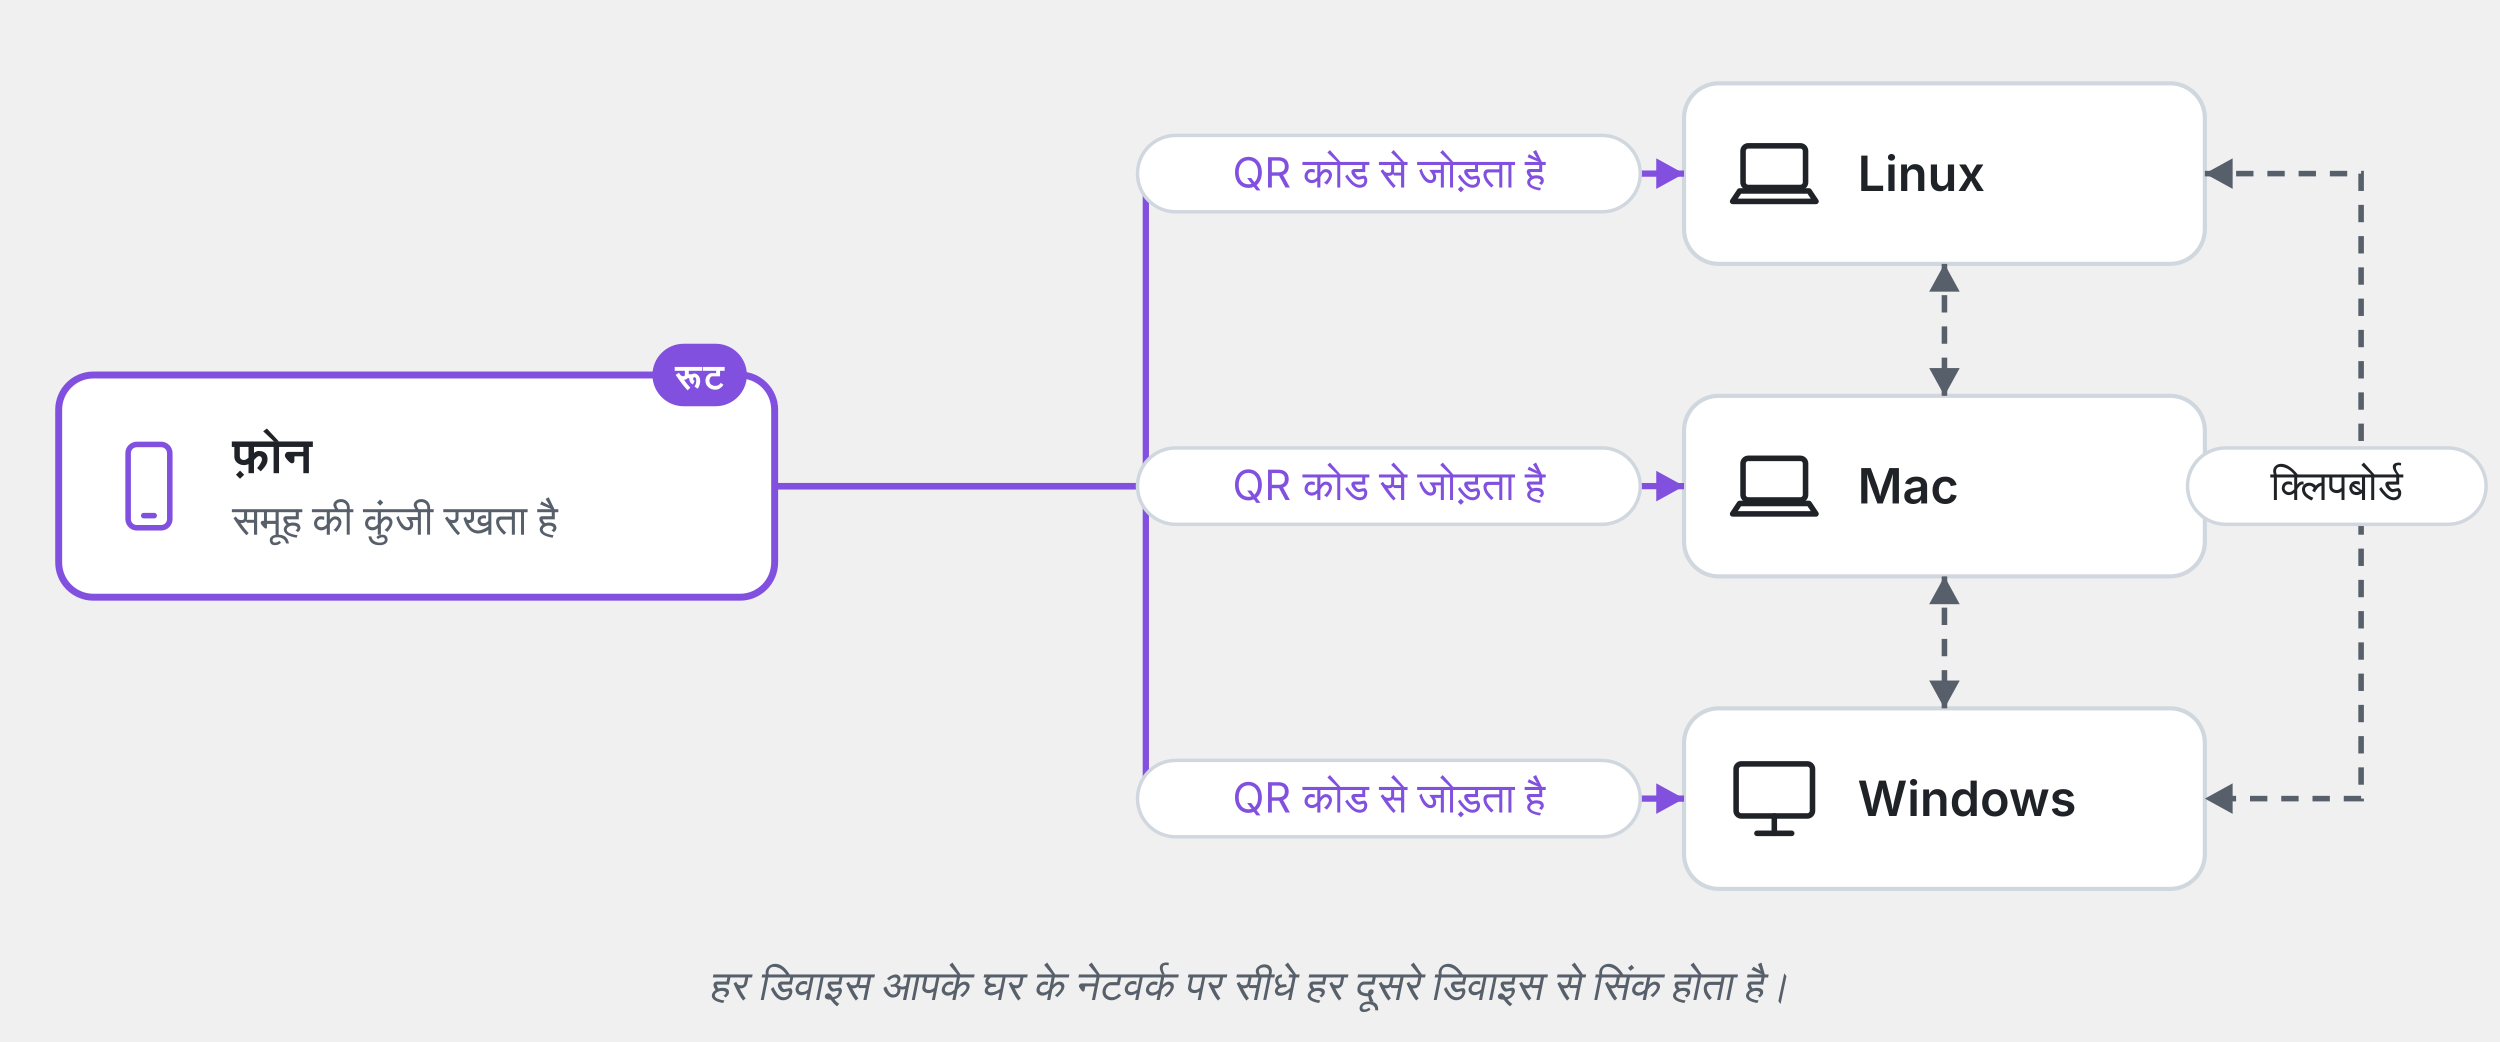
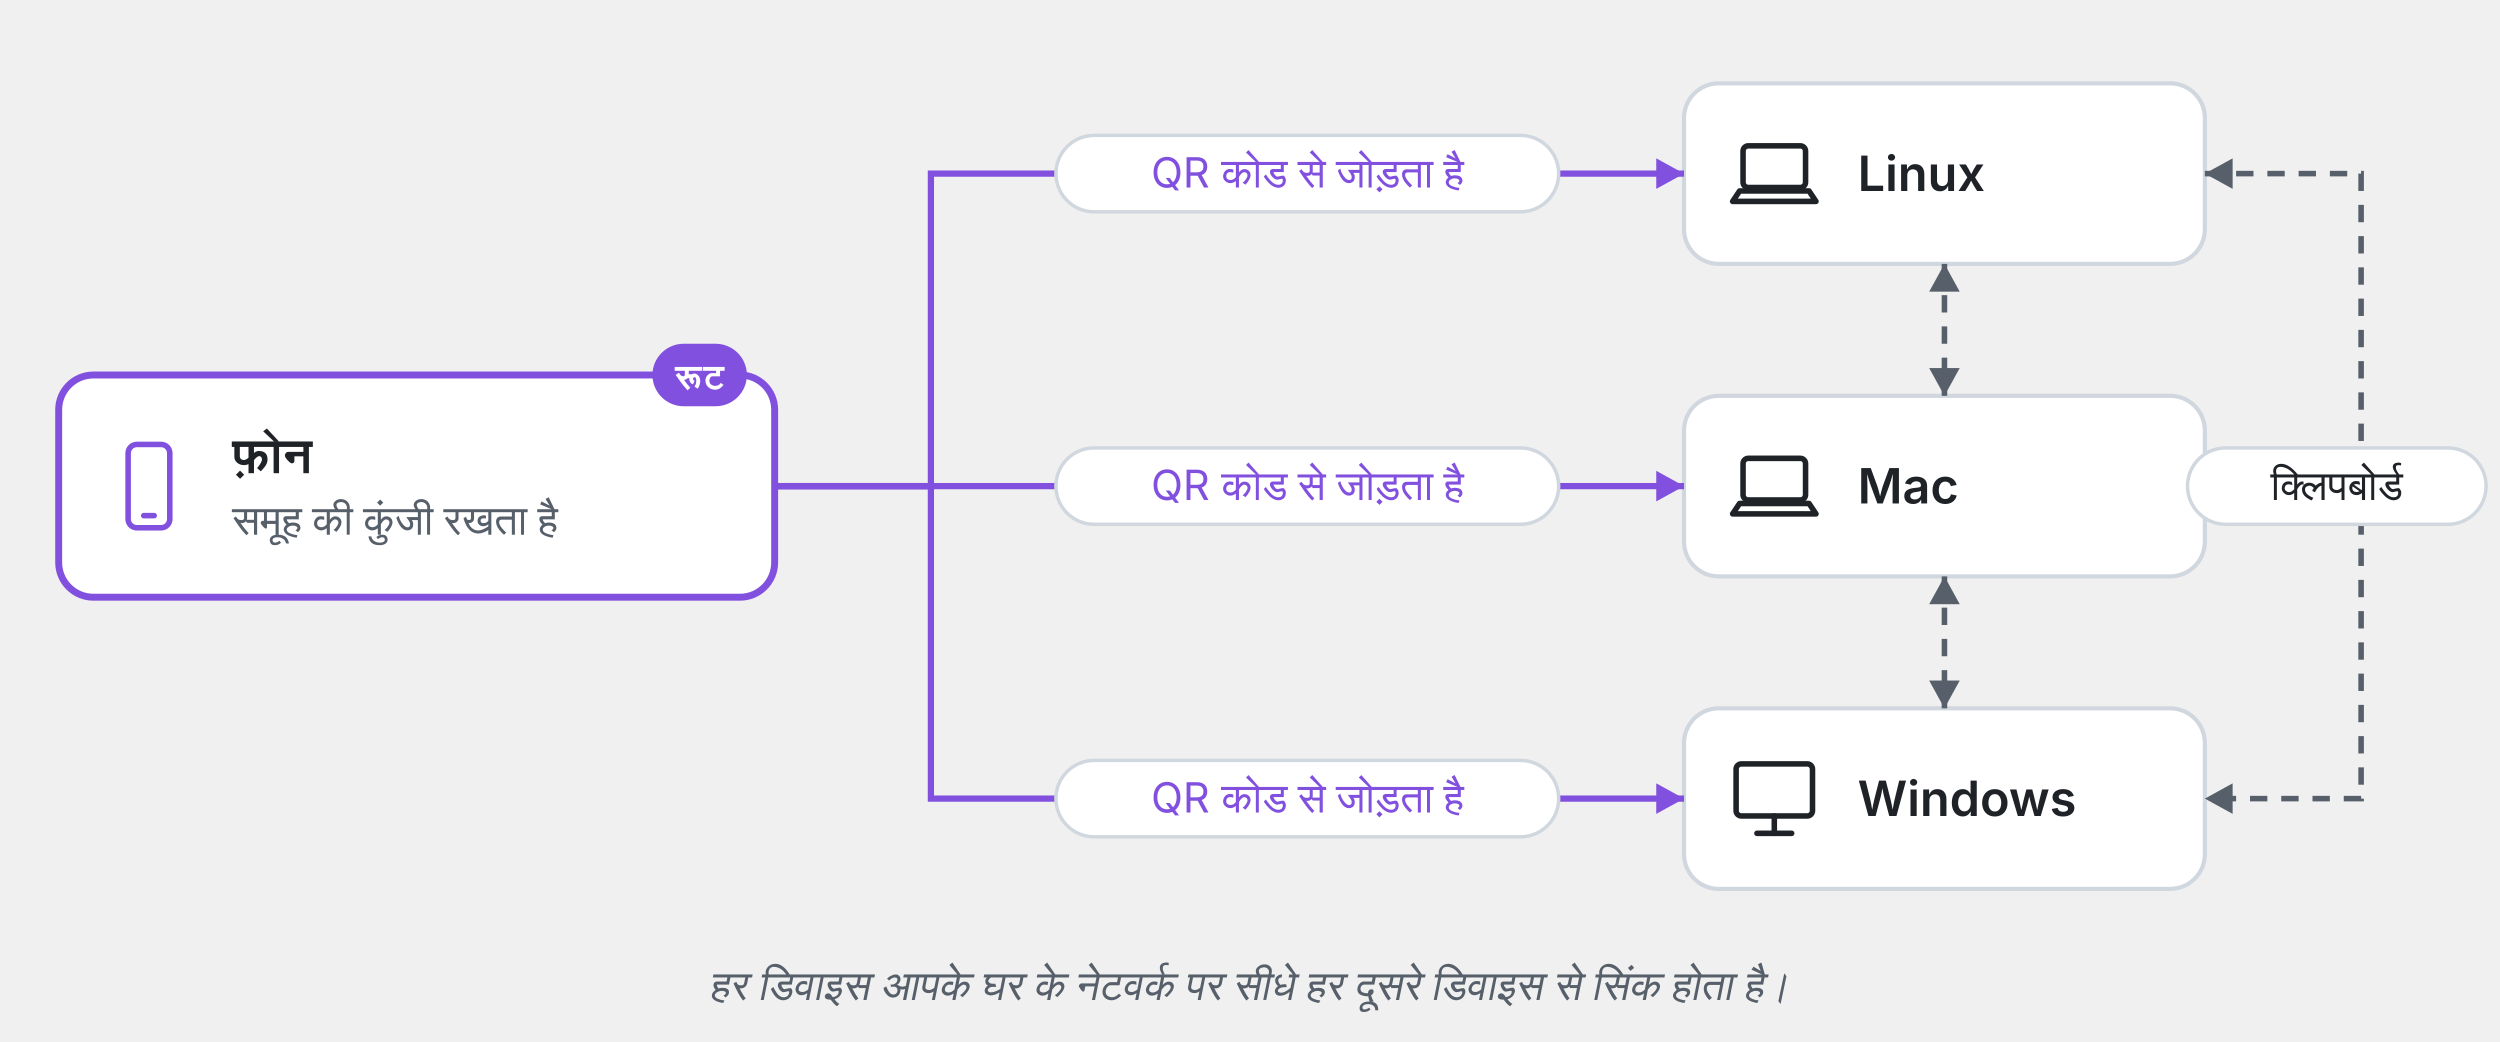
<svg xmlns="http://www.w3.org/2000/svg" lang="hi" width="720" height="300" viewBox="0 0 720 300" role="img" aria-label="फ़ोन हर कंप्यूटर को उसके QR कोड से जोड़ता है; फिर कंप्यूटर एक ही क्लिपबोर्ड साझा करते हैं">
  <style>
  .bg { fill: none; }
  .zone { fill: #f6f8fa; stroke: #d0d7de; stroke-width: 1; }
  .zone-t { fill: #57606a; font: 600 13px system-ui, -apple-system, 'Segoe UI', sans-serif; letter-spacing: .02em; }
  .card { fill: #ffffff; stroke: #d0d7de; stroke-width: 1.2; }
  .card.key { stroke: #8250df; stroke-width: 2; }
  .card.srv { fill: #fff8c5; stroke: #d4a72c; }
  .t { fill: #1f2328; font: 600 14px system-ui, -apple-system, 'Segoe UI', sans-serif; }
  .s { fill: #57606a; font: 12px system-ui, -apple-system, 'Segoe UI', sans-serif; }
  .ic { fill: none; stroke: #1f2328; stroke-width: 1.6; stroke-linecap: round; stroke-linejoin: round; }
  .key .ic, .ic.key { stroke: #8250df; }
  .badge { fill: #8250df; }
  .badge-t { fill: #ffffff; font: 600 10px system-ui, -apple-system, 'Segoe UI', sans-serif; letter-spacing: .04em; }
  .e-tunnel { fill: none; stroke: #0969da; stroke-width: 3; }
  .e-home { fill: none; stroke: #57606a; stroke-width: 1.6; stroke-dasharray: 5 4; }
  .e-pair { fill: none; stroke: #8250df; stroke-width: 1.8; }
  .e-e2e { fill: none; stroke: #1a7f37; stroke-width: 1.8; stroke-dasharray: 2 4; stroke-linecap: round; }
  .a-tunnel { fill: #0969da; } .a-home { fill: #57606a; } .a-pair { fill: #8250df; } .a-e2e { fill: #1a7f37; }
  .lbl-bg { fill: #ffffff; stroke: #d0d7de; stroke-width: 1; }
  .lbl { fill: #1f2328; font: 12px system-ui, -apple-system, 'Segoe UI', sans-serif; }
  .lbl.tunnel { fill: #0969da; } .lbl.pair { fill: #8250df; } .lbl.e2e { fill: #1a7f37; }
  .note { fill: #57606a; font: italic 12px system-ui, -apple-system, 'Segoe UI', sans-serif; }
  @media (prefers-color-scheme: dark) {
    .zone { fill: #161b22; stroke: #30363d; }
    .zone-t, .s, .note { fill: #8b949e; }
    .card { fill: #0d1117; stroke: #3d444d; }
    .card.key { stroke: #a371f7; }
    .card.srv { fill: #272115; stroke: #9e6a03; }
    .t, .lbl { fill: #e6edf3; }
    .ic { stroke: #e6edf3; }
    .key .ic, .ic.key { stroke: #a371f7; }
    .badge { fill: #a371f7; }
    .badge-t { fill: #0d1117; }
    .e-tunnel { stroke: #4493f8; } .a-tunnel { fill: #4493f8; } .lbl.tunnel { fill: #4493f8; }
    .e-home { stroke: #8b949e; } .a-home { fill: #8b949e; }
    .e-pair { stroke: #a371f7; } .a-pair { fill: #a371f7; } .lbl.pair { fill: #a371f7; }
    .e-e2e { stroke: #3fb950; } .a-e2e { fill: #3fb950; } .lbl.e2e { fill: #3fb950; }
    .lbl-bg { fill: #0d1117; stroke: #3d444d; }
  }
</style>
  <g class="key">
    <rect class="card key" x="16.9" y="108.0" width="206.2" height="64" rx="10" />
    <g transform="translate(28.9,126)" class="ic">
      <rect x="8" y="2" width="12" height="24" rx="2.5" />
      <line x1="12.5" y1="22.5" x2="15.5" y2="22.5" />
    </g>
    <text class="t" x="66.9" y="136">फ़ोन</text>
    <text class="s" x="66.9" y="154">समूह की कुंजी रखता है</text>
    <rect class="badge" x="187.9" y="99.0" width="27.2" height="18" rx="9" />
    <text class="badge-t" x="201.5" y="112.0" text-anchor="middle">रूट</text>
  </g>
  <g class="">
    <rect class="card " x="485.0" y="24.0" width="150" height="52" rx="10" />
    <g transform="translate(497.0,36)" class="ic">
      <rect x="5" y="6" width="18" height="12" rx="1.5" />
      <path d="M2 22h24l-2 -3H4z" />
    </g>
    <text class="t" x="535.0" y="55">Linux</text>
  </g>
  <g class="">
    <rect class="card " x="485.0" y="114.0" width="150" height="52" rx="10" />
    <g transform="translate(497.0,126)" class="ic">
      <rect x="5" y="6" width="18" height="12" rx="1.5" />
      <path d="M2 22h24l-2 -3H4z" />
    </g>
    <text class="t" x="535.0" y="145">Mac</text>
  </g>
  <g class="">
    <rect class="card " x="485.0" y="204.0" width="150" height="52" rx="10" />
    <g transform="translate(497.0,216)" class="ic">
      <rect x="3" y="4" width="22" height="15" rx="1.5" />
      <line x1="14" y1="19" x2="14" y2="24" />
      <line x1="9" y1="24" x2="19" y2="24" />
    </g>
    <text class="t" x="535.0" y="235">Windows</text>
  </g>
-   <path class="e-pair" d="M223.1,140.0 L330,140.0 L330,50.0 L485.0,50.0" />
+   <path class="e-pair" d="M223.1,140.0 L268.1,140.0 L268.1,50.0 L485.0,50.0" />
  <path class="a-pair" d="M485.0,50.0 L477.0,45.6 L477.0,54.4z" />
  <path class="e-pair" d="M223.1,140.0 L485.0,140.0" />
  <path class="a-pair" d="M485.0,140.0 L477.0,135.6 L477.0,144.4z" />
-   <path class="e-pair" d="M223.1,140.0 L330,140.0 L330,230.0 L485.0,230.0" />
+   <path class="e-pair" d="M223.1,140.0 L268.1,140.0 L268.1,230.0 L485.0,230.0" />
  <path class="a-pair" d="M485.0,230.0 L477.0,225.6 L477.0,234.4z" />
  <path class="e-home" d="M560.0,76.0 L560.0,114.0" />
  <path class="a-home" d="M560.0,114.0 L564.4,106.0 L555.6,106.0z" />
  <path class="a-home" d="M560.0,76.0 L555.6,84.0 L564.4,84.0z" />
  <path class="e-home" d="M560.0,166.0 L560.0,204.0" />
  <path class="a-home" d="M560.0,204.0 L564.4,196.0 L555.6,196.0z" />
  <path class="a-home" d="M560.0,166.0 L555.6,174.0 L564.4,174.0z" />
  <path class="e-home" d="M635.0,50 L680,50 L680,230 L635.0,230" />
  <path class="a-home" d="M635.0,230 L643.0,234.4 L643.0,225.6z" />
  <path class="a-home" d="M635.0,50 L643.0,54.4 L643.0,45.6z" />
  <text class="note" x="360" y="288" text-anchor="middle">हर डिवाइस आपके घर के नेटवर्क पर सीधे हर दूसरे डिवाइस से सिंक होता है।</text>
-   <rect class="lbl-bg" x="327.6" y="39.0" width="144.8" height="22" rx="11.0" />
-   <text class="lbl pair" x="400" y="54.0" text-anchor="middle">QR कोड से जोड़ता है</text>
-   <rect class="lbl-bg" x="327.6" y="129.0" width="144.8" height="22" rx="11.0" />
-   <text class="lbl pair" x="400" y="144.0" text-anchor="middle">QR कोड से जोड़ता है</text>
-   <rect class="lbl-bg" x="327.6" y="219.0" width="144.8" height="22" rx="11.0" />
-   <text class="lbl pair" x="400" y="234.0" text-anchor="middle">QR कोड से जोड़ता है</text>
+   <rect class="lbl-bg" x="304.1" y="39.0" width="144.8" height="22" rx="11.0" />
+   <text class="lbl pair" x="376.55" y="54.0" text-anchor="middle">QR कोड से जोड़ता है</text>
+   <rect class="lbl-bg" x="304.1" y="129.0" width="144.8" height="22" rx="11.0" />
+   <text class="lbl pair" x="376.55" y="144.0" text-anchor="middle">QR कोड से जोड़ता है</text>
+   <rect class="lbl-bg" x="304.1" y="219.0" width="144.8" height="22" rx="11.0" />
+   <text class="lbl pair" x="376.55" y="234.0" text-anchor="middle">QR कोड से जोड़ता है</text>
  <rect class="lbl-bg" x="630.0" y="129.0" width="86.0" height="22" rx="11.0" />
  <text class="lbl home" x="673.0" y="144.0" text-anchor="middle">क्लिपबोर्ड</text>
</svg>
